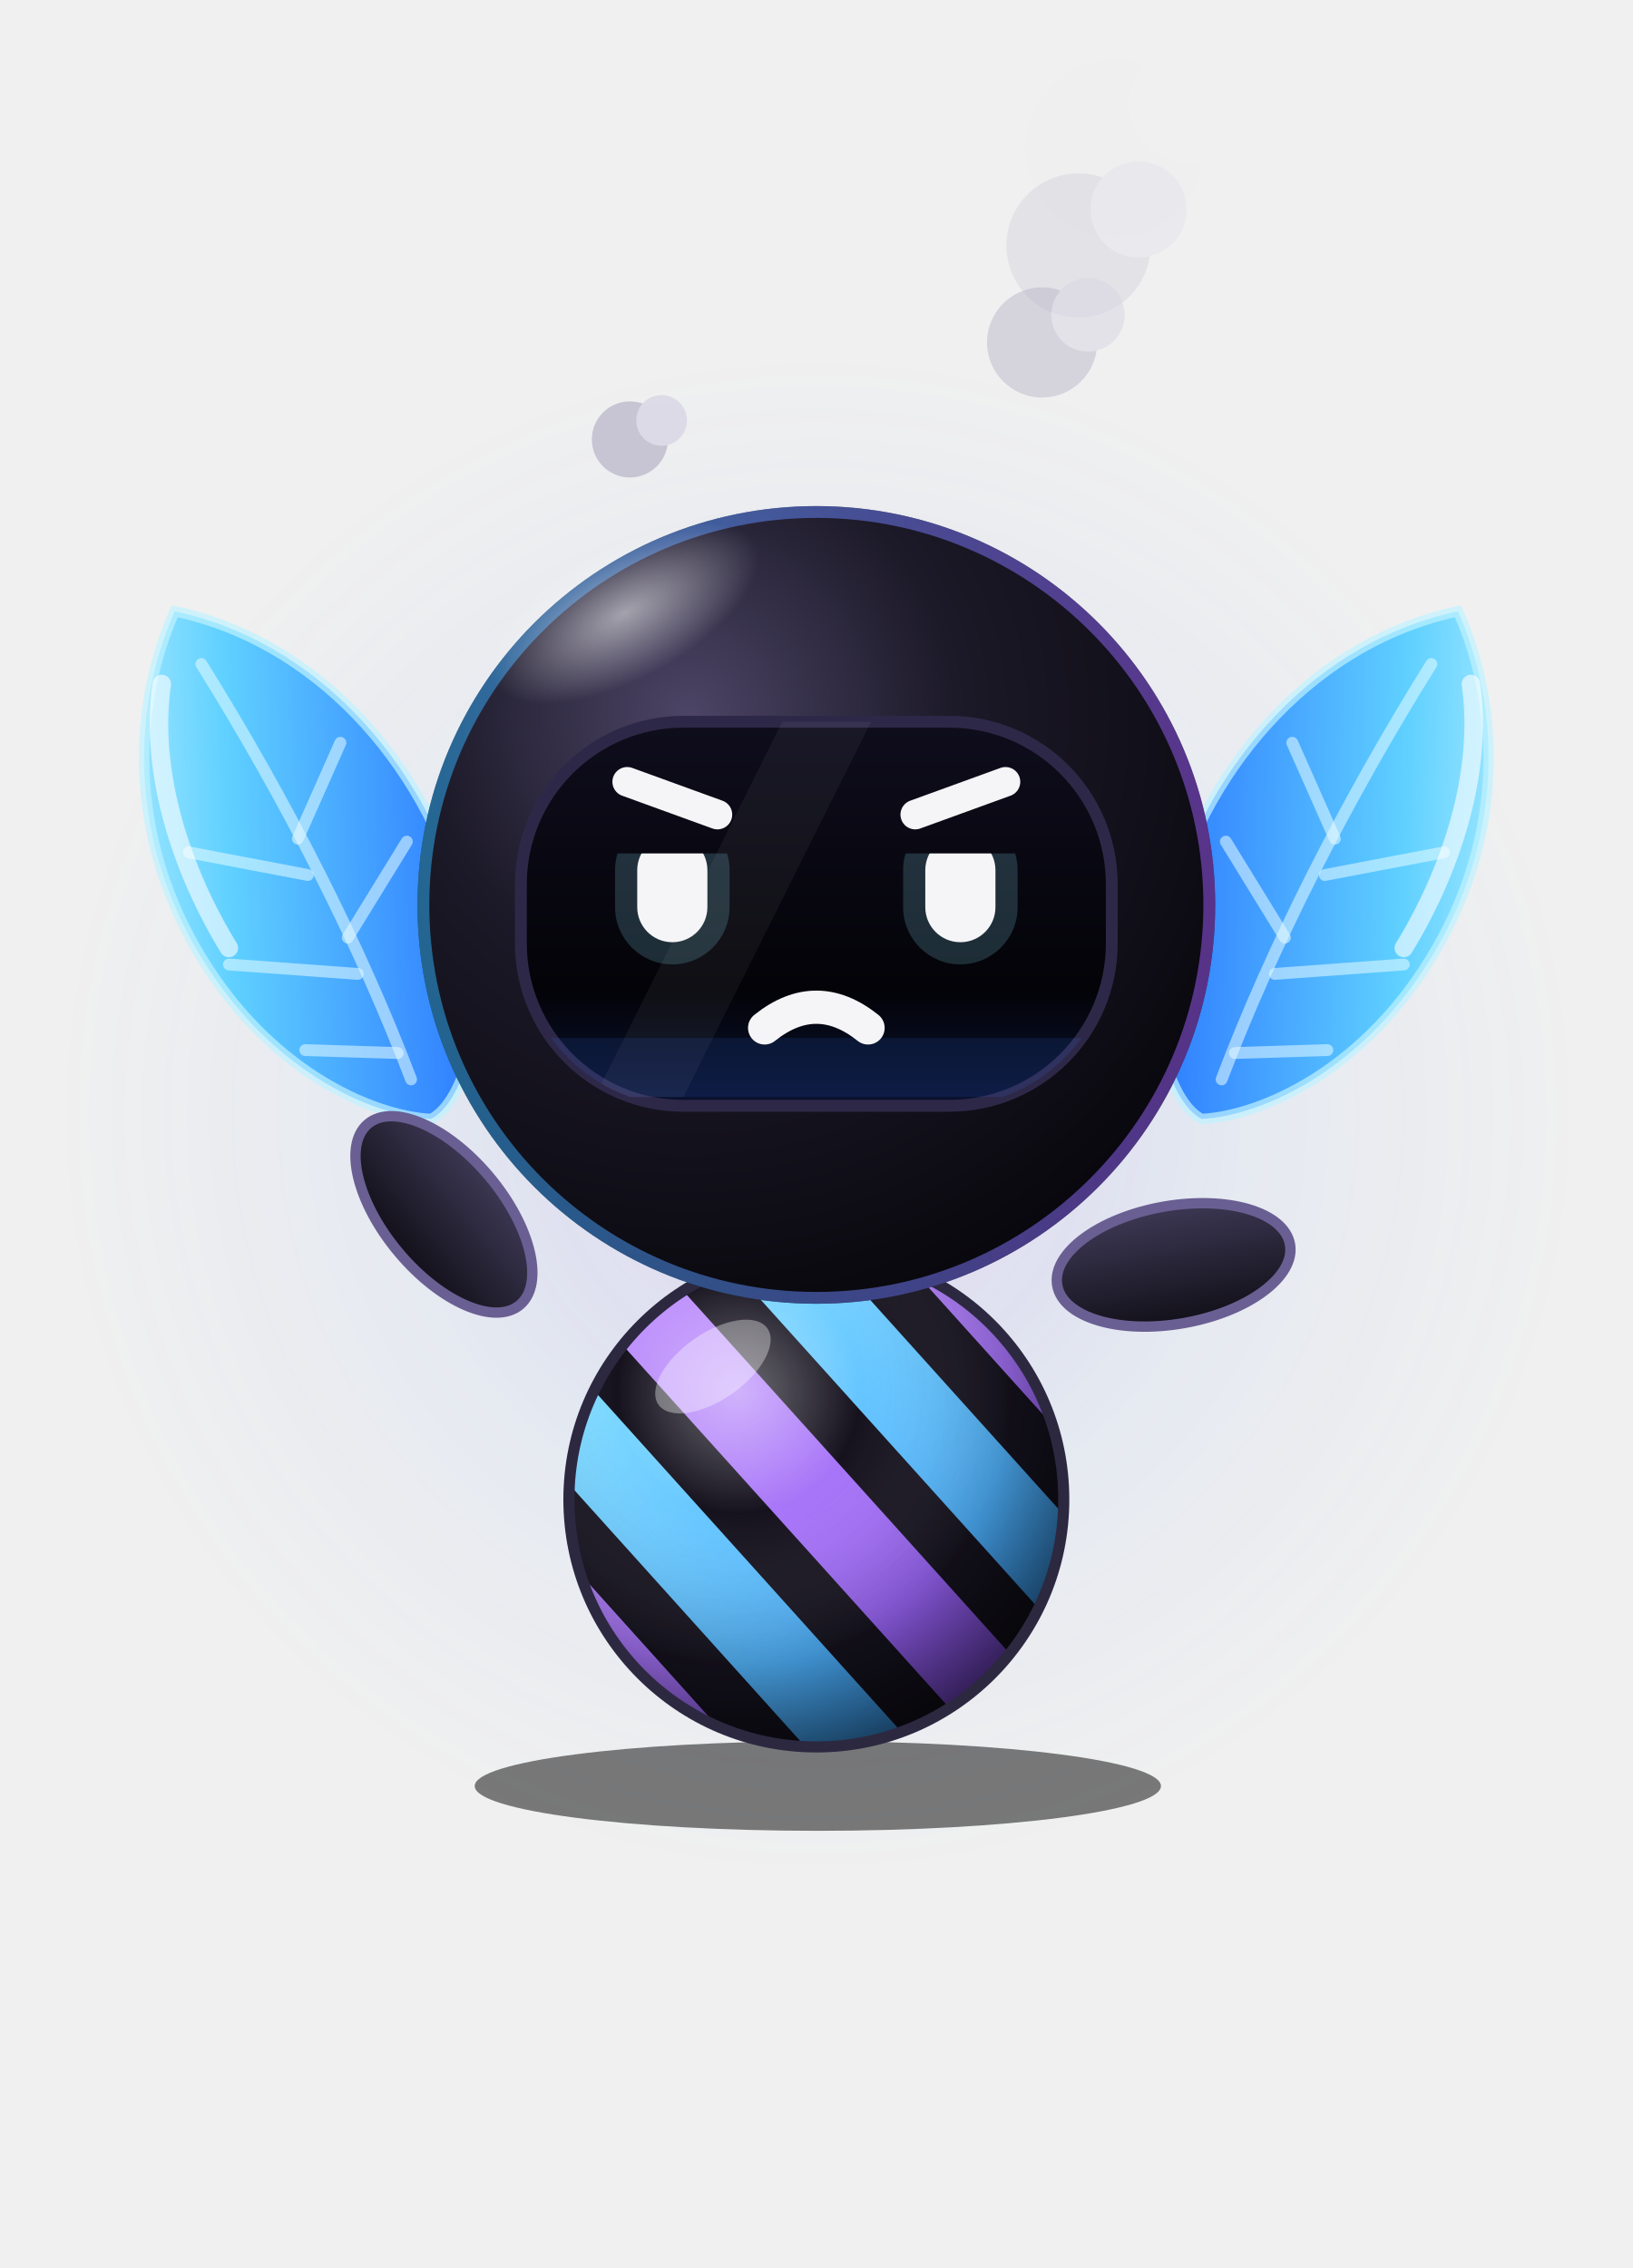
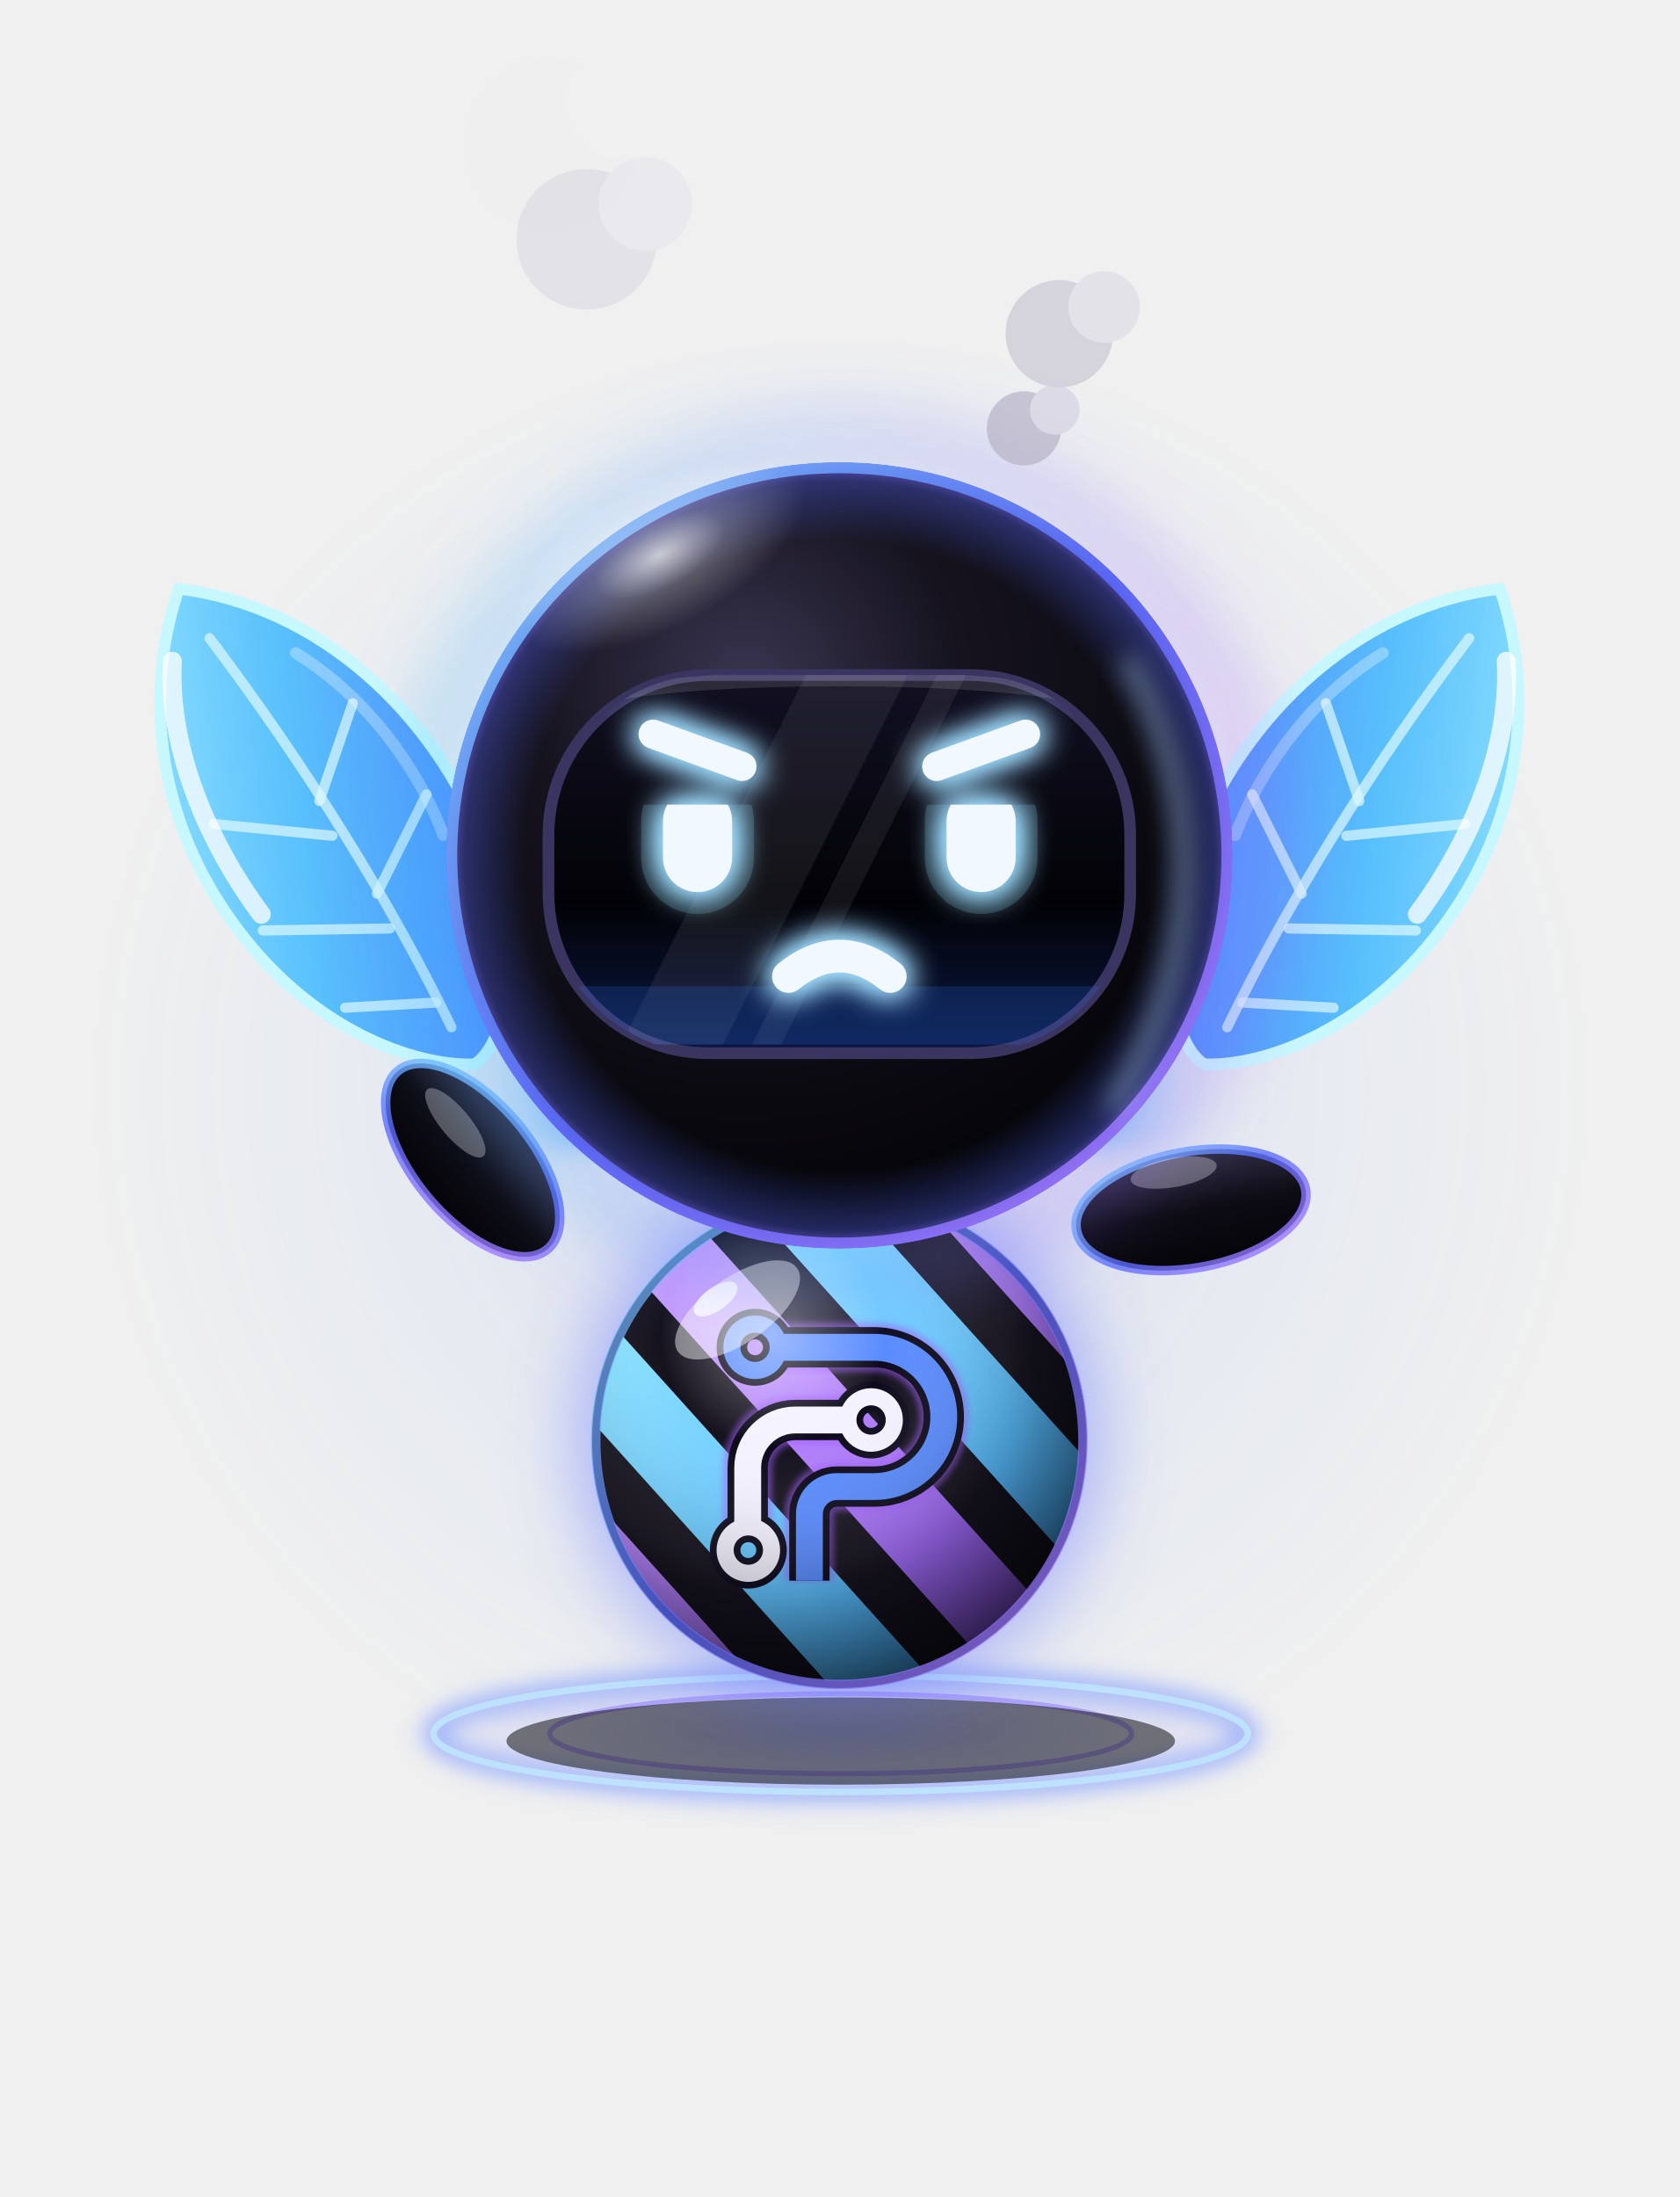
- <svg xmlns="http://www.w3.org/2000/svg" viewBox="-9.6 -49.4 218.8 304" role="img" aria-label="Yayen" width="2048" height="2845">
+ <svg xmlns="http://www.w3.org/2000/svg" viewBox="-15.6 -49.4 230.9 302.1" role="img" aria-label="Yayen" width="2048" height="2679">
  <defs>
+     <filter id="yv1-glow" x="-50%" y="-50%" width="200%" height="200%">
+       <feGaussianBlur in="SourceGraphic" stdDeviation="2.2" result="b" />
+       <feColorMatrix in="b" type="matrix" values="0 0 0 0 .35  0 0 0 0 .72  0 0 0 0 1  0 0 0 1.4 0" result="c" />
+       <feMerge>
+         <feMergeNode in="c" />
+         <feMergeNode in="c" />
+         <feMergeNode in="SourceGraphic" />
+       </feMerge>
+     </filter>
+     <filter id="yv1-blur" x="-50%" y="-50%" width="200%" height="200%">
+       <feGaussianBlur stdDeviation="5" />
+     </filter>
+     <filter id="yv1-blur2" x="-50%" y="-50%" width="200%" height="200%">
+       <feGaussianBlur stdDeviation="1.6" />
+     </filter>
    <radialGradient id="yv1-aura" cx="50%" cy="50%" r="50%">
-       <stop offset="0" stop-color="#8a2be2" stop-opacity=".55" />
-       <stop offset=".55" stop-color="#2f7bff" stop-opacity=".18" />
+       <stop offset="0" stop-color="#8a2be2" stop-opacity=".5" />
+       <stop offset=".55" stop-color="#2f7bff" stop-opacity=".16" />
      <stop offset="1" stop-color="#2f7bff" stop-opacity="0" />
    </radialGradient>
-     <radialGradient id="yv1-head" cx="34%" cy="26%" r="80%">
-       <stop offset="0" stop-color="#4c4566" />
-       <stop offset=".42" stop-color="#1c1928" />
-       <stop offset="1" stop-color="#08070c" />
+     <radialGradient id="yv1-head" cx="38%" cy="28%" r="78%">
+       <stop offset="0" stop-color="#3a3550" />
+       <stop offset=".35" stop-color="#16131f" />
+       <stop offset=".8" stop-color="#07060b" />
+       <stop offset="1" stop-color="#020205" />
+     </radialGradient>
+     <radialGradient id="yv1-headRim" cx="50%" cy="50%" r="50%">
+       <stop offset=".8" stop-color="#4b6bff" stop-opacity="0" />
+       <stop offset=".95" stop-color="#5a6cff" stop-opacity=".35" />
+       <stop offset="1" stop-color="#9a6bff" stop-opacity=".75" />
    </radialGradient>
    <radialGradient id="yv1-spec" cx="50%" cy="50%" r="50%">
-       <stop offset="0" stop-color="#fff" stop-opacity=".55" />
+       <stop offset="0" stop-color="#fff" stop-opacity=".75" />
+       <stop offset=".45" stop-color="#fff" stop-opacity=".25" />
      <stop offset="1" stop-color="#fff" stop-opacity="0" />
    </radialGradient>
    <linearGradient id="yv1-rim" x1="0" y1="0" x2="1" y2="0">
      <stop offset="0" stop-color="#2fb6ff" />
      <stop offset="1" stop-color="#a35cff" />
    </linearGradient>
+     <linearGradient id="yv1-rimV" x1="0" y1="0" x2="1" y2="1">
+       <stop offset="0" stop-color="#7fd8ff" />
+       <stop offset=".5" stop-color="#5a6cff" />
+       <stop offset="1" stop-color="#b07aff" />
+     </linearGradient>
    <linearGradient id="yv1-visor" x1="0" y1="0" x2="0" y2="1">
-       <stop offset="0" stop-color="#0f0d1c" />
-       <stop offset=".7" stop-color="#030308" />
-       <stop offset="1" stop-color="#0a1230" />
+       <stop offset="0" stop-color="#121022" />
+       <stop offset=".6" stop-color="#020206" />
+       <stop offset="1" stop-color="#0b1844" />
    </linearGradient>
    <linearGradient id="yv1-wing" x1="0" y1="0" x2="1" y2="1">
-       <stop offset="0" stop-color="#c8f6ff" />
-       <stop offset=".35" stop-color="#5fd0ff" />
-       <stop offset="1" stop-color="#1f62ff" />
+       <stop offset="0" stop-color="#9eecff" stop-opacity=".92" />
+       <stop offset=".45" stop-color="#38b6ff" stop-opacity=".82" />
+       <stop offset="1" stop-color="#2456ff" stop-opacity=".78" />
    </linearGradient>
    <linearGradient id="yv1-arm" x1="0" y1="0" x2="0" y2="1">
-       <stop offset="0" stop-color="#3d3854" />
-       <stop offset="1" stop-color="#121019" />
+       <stop offset="0" stop-color="#34304a" />
+       <stop offset=".5" stop-color="#0d0b14" />
+       <stop offset="1" stop-color="#050408" />
    </linearGradient>
    <linearGradient id="yv1-pu" x1="0" y1="0" x2="0" y2="1">
-       <stop offset="0" stop-color="#cfa6ff" />
-       <stop offset="1" stop-color="#7a3df0" />
+       <stop offset="0" stop-color="#d8b4ff" />
+       <stop offset="1" stop-color="#8243f5" />
    </linearGradient>
    <linearGradient id="yv1-cy" x1="0" y1="0" x2="0" y2="1">
-       <stop offset="0" stop-color="#9af0ff" />
-       <stop offset="1" stop-color="#1f8cff" />
-     </linearGradient>
-     <radialGradient id="yv1-ball" cx="34%" cy="28%" r="78%">
-       <stop offset="0" stop-color="#fff" stop-opacity=".38" />
-       <stop offset=".32" stop-color="#fff" stop-opacity="0" />
-       <stop offset=".72" stop-color="#000" stop-opacity=".2" />
-       <stop offset="1" stop-color="#000" stop-opacity=".65" />
+       <stop offset="0" stop-color="#a6f4ff" />
+       <stop offset="1" stop-color="#2a9bff" />
+     </linearGradient>
+     <radialGradient id="yv1-ball" cx="36%" cy="28%" r="78%">
+       <stop offset="0" stop-color="#fff" stop-opacity=".42" />
+       <stop offset=".3" stop-color="#fff" stop-opacity="0" />
+       <stop offset=".7" stop-color="#000" stop-opacity=".22" />
+       <stop offset="1" stop-color="#000" stop-opacity=".72" />
+     </radialGradient>
+     <radialGradient id="yv1-floor" cx="50%" cy="50%" r="50%">
+       <stop offset="0" stop-color="#5a6cff" stop-opacity=".35" />
+       <stop offset=".7" stop-color="#3a3cff" stop-opacity=".08" />
+       <stop offset="1" stop-color="#3a3cff" stop-opacity="0" />
    </radialGradient>
    <linearGradient id="yv1-holo" x1="0" y1="0" x2="0" y2="1">
      <stop offset="0" stop-color="#2fb6ff" stop-opacity=".28" />
      <stop offset="1" stop-color="#a35cff" stop-opacity=".12" />
    </linearGradient>
    <clipPath id="yv1-cbody">
      <circle cx="100" cy="148" r="33" />
+     </clipPath>
+     <clipPath id="yv1-chead">
+       <circle cx="100" cy="66" r="54" />
    </clipPath>
    <clipPath id="yv1-cvisor">
      <rect class="visorClip" x="60" y="40" width="80" height="52" rx="22" transform="translate(100 67.2) scale(1 1) translate(-100 -66)" />
    </clipPath>
    <mask id="yv1-mL" maskUnits="userSpaceOnUse" x="0" y="0" width="200" height="200">
      <rect width="200" height="200" fill="#fff" />
      <rect class="lidL" fill="#000" x="71" y="52.55" width="19" height="6.48" />
      <ellipse class="cutL" fill="#000" cx="80.5" cy="81.75" rx="9.98" ry="8.7" opacity="0" />
    </mask>
    <mask id="yv1-mR" maskUnits="userSpaceOnUse" x="0" y="0" width="200" height="200">
      <rect width="200" height="200" fill="#fff" />
      <rect class="lidR" fill="#000" x="110" y="52.55" width="19" height="6.48" />
      <ellipse class="cutR" fill="#000" cx="119.5" cy="81.75" rx="9.98" ry="8.7" opacity="0" />
    </mask>
+     <path id="yv1-leaf" d="M0-38C15-26 21-5 17 15C14 30 5 39 0 39C-7 35-17 23-18 4C-19-14-11-29 0-38Z" />
    <g id="yv1-wingShape" transform="translate(30 62) rotate(-28)">
-       <path d="M0-38C15-26 21-5 17 15C14 30 5 39 0 39C-7 35-17 23-18 4C-19-14-11-29 0-38Z" fill="url(#yv1-wing)" stroke="#bff3ff" stroke-opacity=".7" stroke-width="1.4" />
-       <g stroke="#e6fbff" stroke-opacity=".55" stroke-width="1.6" stroke-linecap="round" fill="none">
+       <use class="gl" href="#yv1-leaf" fill="#2f9bff" opacity=".8" filter="url(#yv1-blur)" x="66" y="55.2" />
+       <use href="#yv1-leaf" fill="url(#yv1-wing)" stroke="#c8f8ff" stroke-width="1.6" />
+       <g stroke="#dffaff" stroke-opacity=".7" stroke-width="1.4" stroke-linecap="round" fill="none">
        <path d="M0-30C2-8 2 14 0 33" />
        <path d="M-13-8L0 2" />
        <path d="M-15 8L0 17" />
        <path d="M-11 23L0 29" />
        <path d="M12-12L1-3" />
        <path d="M14 4L1 12" />
      </g>
-       <path d="M-6-30C-13-20-15-6-14 6" stroke="#fff" stroke-opacity=".6" stroke-width="2.5" stroke-linecap="round" fill="none" />
+       <path d="M-6-30C-13-20-15-6-14 6" stroke="#fff" stroke-opacity=".75" stroke-width="2.6" stroke-linecap="round" fill="none" />
+       <path d="M9-22C14-12 15 0 13 10" stroke="#fff" stroke-opacity=".3" stroke-width="1.6" stroke-linecap="round" fill="none" />
    </g>
  </defs>
-   <circle class="aura" cx="100" cy="100" r="104" fill="url(#yv1-aura)" opacity="0.32" transform="translate(100 100) scale(0.99) translate(-100 -100)" />
-   <ellipse class="shadow" cx="100" cy="190" rx="45.99" ry="6" fill="#000" opacity="0.5" />
+   <circle class="aura" cx="100" cy="100" r="104" fill="url(#yv1-aura)" opacity="0.34" transform="translate(100 100) scale(1) translate(-100 -100)" />
+   <g class="floor">
+     <ellipse cx="100" cy="189" rx="62" ry="10" fill="url(#yv1-floor)" />
+     <ellipse cx="100" cy="189" rx="56" ry="8" fill="none" stroke="#6a8cff" stroke-width="2.4" opacity=".7" filter="url(#yv1-blur2)" />
+     <ellipse cx="100" cy="189" rx="56" ry="8" fill="none" stroke="#bfe4ff" stroke-width=".9" opacity=".9" />
+     <ellipse cx="100" cy="189" rx="40" ry="5.5" fill="none" stroke="#8a6bff" stroke-width=".7" opacity=".45" />
+   </g>
+   <ellipse class="shadow" cx="100" cy="190" rx="45.97" ry="6" fill="#000" opacity="0.5" />
  <g class="back" />
-   <g class="all" transform="translate(99.8 113.97) scale(0.99) rotate(0) translate(-100 -110)">
-     <g class="wingL" transform="rotate(1.21 46 74)">
+   <g class="all" transform="translate(99.81 110.72) scale(1) rotate(0) translate(-100 -110)">
+     <g class="wingL" transform="rotate(-3.88 46 74)">
      <use href="#yv1-wingShape" />
    </g>
-     <g class="wingR" transform="rotate(-1.21 154 74)">
+     <g class="wingR" transform="rotate(3.88 154 74)">
      <use href="#yv1-wingShape" transform="translate(200 0) scale(-1 1)" />
    </g>
    <g class="body" transform="translate(0 0) rotate(0 100 148)">
+       <circle class="gl" cx="100" cy="148" r="36" fill="#5a6cff" opacity=".45" filter="url(#yv1-blur)" />
      <circle cx="100" cy="148" r="34" fill="#15121e" />
      <g clip-path="url(#yv1-cbody)">
        <g transform="rotate(-42 100 148)">
          <rect x="22.5" y="90" width="11" height="120" fill="url(#yv1-pu)" />
          <rect x="40.5" y="90" width="11" height="120" fill="url(#yv1-cy)" />
          <rect x="58.5" y="90" width="11" height="120" fill="url(#yv1-pu)" />
          <rect x="76.5" y="90" width="11" height="120" fill="url(#yv1-cy)" />
          <rect x="94.5" y="90" width="11" height="120" fill="url(#yv1-pu)" />
          <rect x="112.5" y="90" width="11" height="120" fill="url(#yv1-cy)" />
          <rect x="130.5" y="90" width="11" height="120" fill="url(#yv1-pu)" />
          <rect x="148.5" y="90" width="11" height="120" fill="url(#yv1-cy)" />
          <rect x="166.5" y="90" width="11" height="120" fill="url(#yv1-pu)" />
        </g>
+         <g class="logo" transform="translate(100 149) scale(.084) translate(-256 -253)" fill="none" stroke-width="44">
+           <g class="gl" stroke="#a35cff" stroke-width="80" opacity=".55" filter="url(#yv1-blur)">
+             <path d="M160 88H313A114 114 0 0 1 313 316H252A45 45 0 0 0 207 361V470" />
+             <circle cx="118" cy="88" r="38" stroke-width="28" />
+             <path d="M265 207H184A78 78 0 0 0 106 285V380" />
+             <circle cx="308" cy="207" r="38" stroke-width="28" />
+             <circle cx="107" cy="420" r="38" stroke-width="28" />
+           </g>
+           <g stroke="#0d0a1c" stroke-width="66">
+             <path d="M160 88H313A114 114 0 0 1 313 316H252A45 45 0 0 0 207 361V470" />
+             <circle cx="118" cy="88" r="38" stroke-width="50" />
+             <path d="M265 207H184A78 78 0 0 0 106 285V380" />
+             <circle cx="308" cy="207" r="38" stroke-width="50" />
+             <circle cx="107" cy="420" r="38" stroke-width="50" />
+           </g>
+           <g stroke="#5a8cff">
+             <path d="M160 88H313A114 114 0 0 1 313 316H252A45 45 0 0 0 207 361V470" />
+             <circle cx="118" cy="88" r="38" stroke-width="28" />
+           </g>
+           <g stroke="#f4f2ff">
+             <path d="M265 207H184A78 78 0 0 0 106 285V380" />
+             <circle cx="308" cy="207" r="38" stroke-width="28" />
+             <circle cx="107" cy="420" r="38" stroke-width="28" />
+           </g>
+         </g>
        <circle cx="100" cy="148" r="33" fill="url(#yv1-ball)" />
      </g>
-       <circle cx="100" cy="148" r="33.5" fill="none" stroke="#2c2840" stroke-width="1.5" />
-       <ellipse cx="86" cy="130" rx="9" ry="4.5" transform="rotate(-35 86 130)" fill="#fff" opacity=".35" />
+       <circle cx="100" cy="148" r="33.5" fill="none" stroke="url(#yv1-rimV)" stroke-opacity=".7" stroke-width="1.3" />
+       <ellipse cx="86" cy="130" rx="10" ry="4.5" transform="rotate(-35 86 130)" fill="#fff" opacity=".45" />
+       <ellipse cx="83" cy="128.5" rx="3.5" ry="1.6" transform="rotate(-35 83 128.5)" fill="#fff" opacity=".8" />
    </g>
    <g class="armL" transform="rotate(20 60 110)">
-       <ellipse cx="50" cy="113" rx="16" ry="8" transform="rotate(30 50 113)" fill="url(#yv1-arm)" stroke="#6a5f92" stroke-width="1.4" />
+       <ellipse cx="50" cy="113" rx="16" ry="8" transform="rotate(30 50 113)" fill="url(#yv1-arm)" stroke="url(#yv1-rimV)" stroke-opacity=".8" stroke-width="1.3" />
+       <ellipse cx="46" cy="109" rx="6" ry="2" transform="rotate(30 46 109)" fill="#fff" opacity=".3" />
    </g>
    <g class="armR" transform="rotate(20 140 110)">
-       <ellipse cx="150" cy="113" rx="16" ry="8" transform="rotate(-30 150 113)" fill="url(#yv1-arm)" stroke="#6a5f92" stroke-width="1.4" />
+       <ellipse cx="150" cy="113" rx="16" ry="8" transform="rotate(-30 150 113)" fill="url(#yv1-arm)" stroke="url(#yv1-rimV)" stroke-opacity=".8" stroke-width="1.3" />
+       <ellipse cx="146" cy="109" rx="6" ry="2" transform="rotate(-30 146 109)" fill="#fff" opacity=".3" />
    </g>
    <g class="head" transform="translate(0 1.5) rotate(0 100 112)">
+       <circle class="gl" cx="100" cy="66" r="57" fill="none" stroke="url(#yv1-rim)" stroke-width="4" opacity=".55" filter="url(#yv1-blur)" />
      <circle cx="100" cy="66" r="54" fill="url(#yv1-head)" />
-       <circle cx="100" cy="66" r="53.2" fill="none" stroke="url(#yv1-rim)" stroke-opacity=".5" stroke-width="1.6" />
-       <ellipse class="spec" cx="74" cy="28" rx="20" ry="9" transform="translate(0 -1.5) rotate(-28 74 28)" fill="url(#yv1-spec)" />
-       <rect class="visorRect" x="60" y="40" width="80" height="52" rx="22" fill="url(#yv1-visor)" stroke="#2e2848" stroke-width="1.6" transform="translate(100 67.2) scale(1 1) translate(-100 -66)" />
+       <circle cx="100" cy="66" r="54" fill="url(#yv1-headRim)" />
+       <circle cx="100" cy="66" r="53.3" fill="none" stroke="url(#yv1-rimV)" stroke-opacity=".85" stroke-width="1.5" />
+       <g clip-path="url(#yv1-chead)">
+         <path d="M140 40C150 58 150 80 138 100" stroke="#bfe4ff" stroke-opacity=".35" stroke-width="3" stroke-linecap="round" fill="none" filter="url(#yv1-blur2)" />
+       </g>
+       <ellipse class="spec" cx="76" cy="27" rx="22" ry="10" transform="translate(0 -1.5) rotate(-28 74 28)" fill="url(#yv1-spec)" />
+       <rect class="visorRect" x="60" y="40" width="80" height="52" rx="22" fill="url(#yv1-visor)" stroke="#3a3560" stroke-width="1.6" transform="translate(100 67.2) scale(1 1) translate(-100 -66)" />
      <g clip-path="url(#yv1-cvisor)">
-         <path class="glare" d="M70 92L96 40H108L82 92Z" fill="#fff" opacity=".05" transform="translate(0 0)" />
-         <rect x="40" y="84" width="120" height="8" fill="#2f7bff" opacity=".12" />
+         <path class="glare" d="M70 92L96 40H110L84 92ZM88 92L114 40H118L92 92Z" fill="#fff" opacity=".07" transform="translate(0 0)" />
+         <rect x="40" y="84" width="120" height="8" fill="#2f7bff" opacity=".18" />
        <rect class="screenGlow" x="40" y="40" width="120" height="52" fill="#5fd0ff" opacity="0" />
        <ellipse class="blushL" cx="72" cy="79.2" rx="7" ry="3.5" fill="#ff7ac8" opacity="0" />
        <ellipse class="blushR" cx="128" cy="79.2" rx="7" ry="3.5" fill="#ff7ac8" opacity="0" />
        <rect class="haloL" fill="#8ee8ff" opacity=".18" mask="url(#yv1-mL)" x="72.75" y="53.55" width="15.5" height="20.5" rx="7.75" />
        <rect class="haloR" fill="#8ee8ff" opacity=".18" mask="url(#yv1-mR)" x="111.75" y="53.55" width="15.5" height="20.5" rx="7.75" />
-         <rect class="eyeL" fill="#f5f5f7" mask="url(#yv1-mL)" x="75.75" y="56.55" width="9.5" height="14.5" rx="4.75" />
-         <rect class="eyeR" fill="#f5f5f7" mask="url(#yv1-mR)" x="114.75" y="56.55" width="9.5" height="14.5" rx="4.75" />
-         <path class="browL" stroke="#f5f5f7" stroke-width="4" stroke-linecap="round" fill="none" opacity="1" d="M74.39 49.33L86.61 53.77" />
-         <path class="browR" stroke="#f5f5f7" stroke-width="4" stroke-linecap="round" fill="none" opacity="1" d="M113.39 53.77L125.61 49.33" />
-         <path class="mouth" stroke="#f5f5f7" stroke-width="4.5" stroke-linecap="round" fill="none" d="M93 82.65Q100 77.05 107 82.65" opacity="1" />
-         <ellipse class="mouthO" fill="#f5f5f7" opacity="0" cx="100" cy="83.65" rx="3" ry="0" />
+         <g filter="url(#yv1-glow)">
+           <rect class="eyeL" fill="#f2f8ff" mask="url(#yv1-mL)" x="75.75" y="56.55" width="9.5" height="14.5" rx="4.75" />
+           <rect class="eyeR" fill="#f2f8ff" mask="url(#yv1-mR)" x="114.75" y="56.55" width="9.5" height="14.5" rx="4.75" />
+           <path class="browL" stroke="#f2f8ff" stroke-width="4" stroke-linecap="round" fill="none" opacity="1" d="M74.39 49.33L86.61 53.77" />
+           <path class="browR" stroke="#f2f8ff" stroke-width="4" stroke-linecap="round" fill="none" opacity="1" d="M113.39 53.77L125.61 49.33" />
+           <path class="mouth" stroke="#f2f8ff" stroke-width="4.5" stroke-linecap="round" fill="none" d="M93 82.65Q100 77.05 107 82.65" opacity="1" />
+           <ellipse class="mouthO" fill="#f2f8ff" opacity="0" cx="100" cy="83.65" rx="3" ry="0" />
+         </g>
        <g class="glasses" opacity="0">
-           <rect class="gL" width="30" height="16" rx="6" fill="#120a20" stroke="url(#yv1-rim)" stroke-width="2.5" x="66" y="55.2" />
+           <rect class="gL" width="30" height="16" rx="6" fill="#120a20" stroke="url(#yv1-rim)" stroke-width="2.5" />
          <rect class="gR" width="30" height="16" rx="6" fill="#120a20" stroke="url(#yv1-rim)" stroke-width="2.5" x="104" y="55.2" />
          <path class="gB" stroke="#a35cff" stroke-width="2.5" d="M96 61.2h8" />
        </g>
+         <path d="M68 44C80 41 120 41 132 44" stroke="#fff" stroke-opacity=".12" stroke-width="2" stroke-linecap="round" fill="none" />
      </g>
    </g>
    <g class="props" />
  </g>
  <g class="fx">
-     <g transform="translate(139.81 -29.5) scale(1.99)" opacity="0.01">
-       <circle r="6" fill="#b7b2c6" />
-       <circle r="4" cx="5" cy="-3" fill="#d6d2e2" />
-     </g>
-     <g transform="translate(134.94 -16.5) scale(1.61)" opacity="0.24">
+     <g transform="translate(60.19 -29.5) scale(1.99)" opacity="0.01">
+       <circle r="6" fill="#b7b2c6" />
+       <circle r="4" cx="5" cy="-3" fill="#d6d2e2" />
+     </g>
+     <g transform="translate(65.06 -16.5) scale(1.61)" opacity="0.24">
      <circle r="6" fill="#b7b2c6" />
      <circle r="4" cx="5" cy="-3" fill="#d6d2e2" />
    </g>
    <g transform="translate(130.06 -3.5) scale(1.23)" opacity="0.47">
      <circle r="6" fill="#b7b2c6" />
      <circle r="4" cx="5" cy="-3" fill="#d6d2e2" />
    </g>
-     <g transform="translate(74.81 9.5) scale(0.85)" opacity="0.7">
+     <g transform="translate(125.19 9.5) scale(0.85)" opacity="0.7">
      <circle r="6" fill="#b7b2c6" />
      <circle r="4" cx="5" cy="-3" fill="#d6d2e2" />
    </g>
  </g>
</svg>
